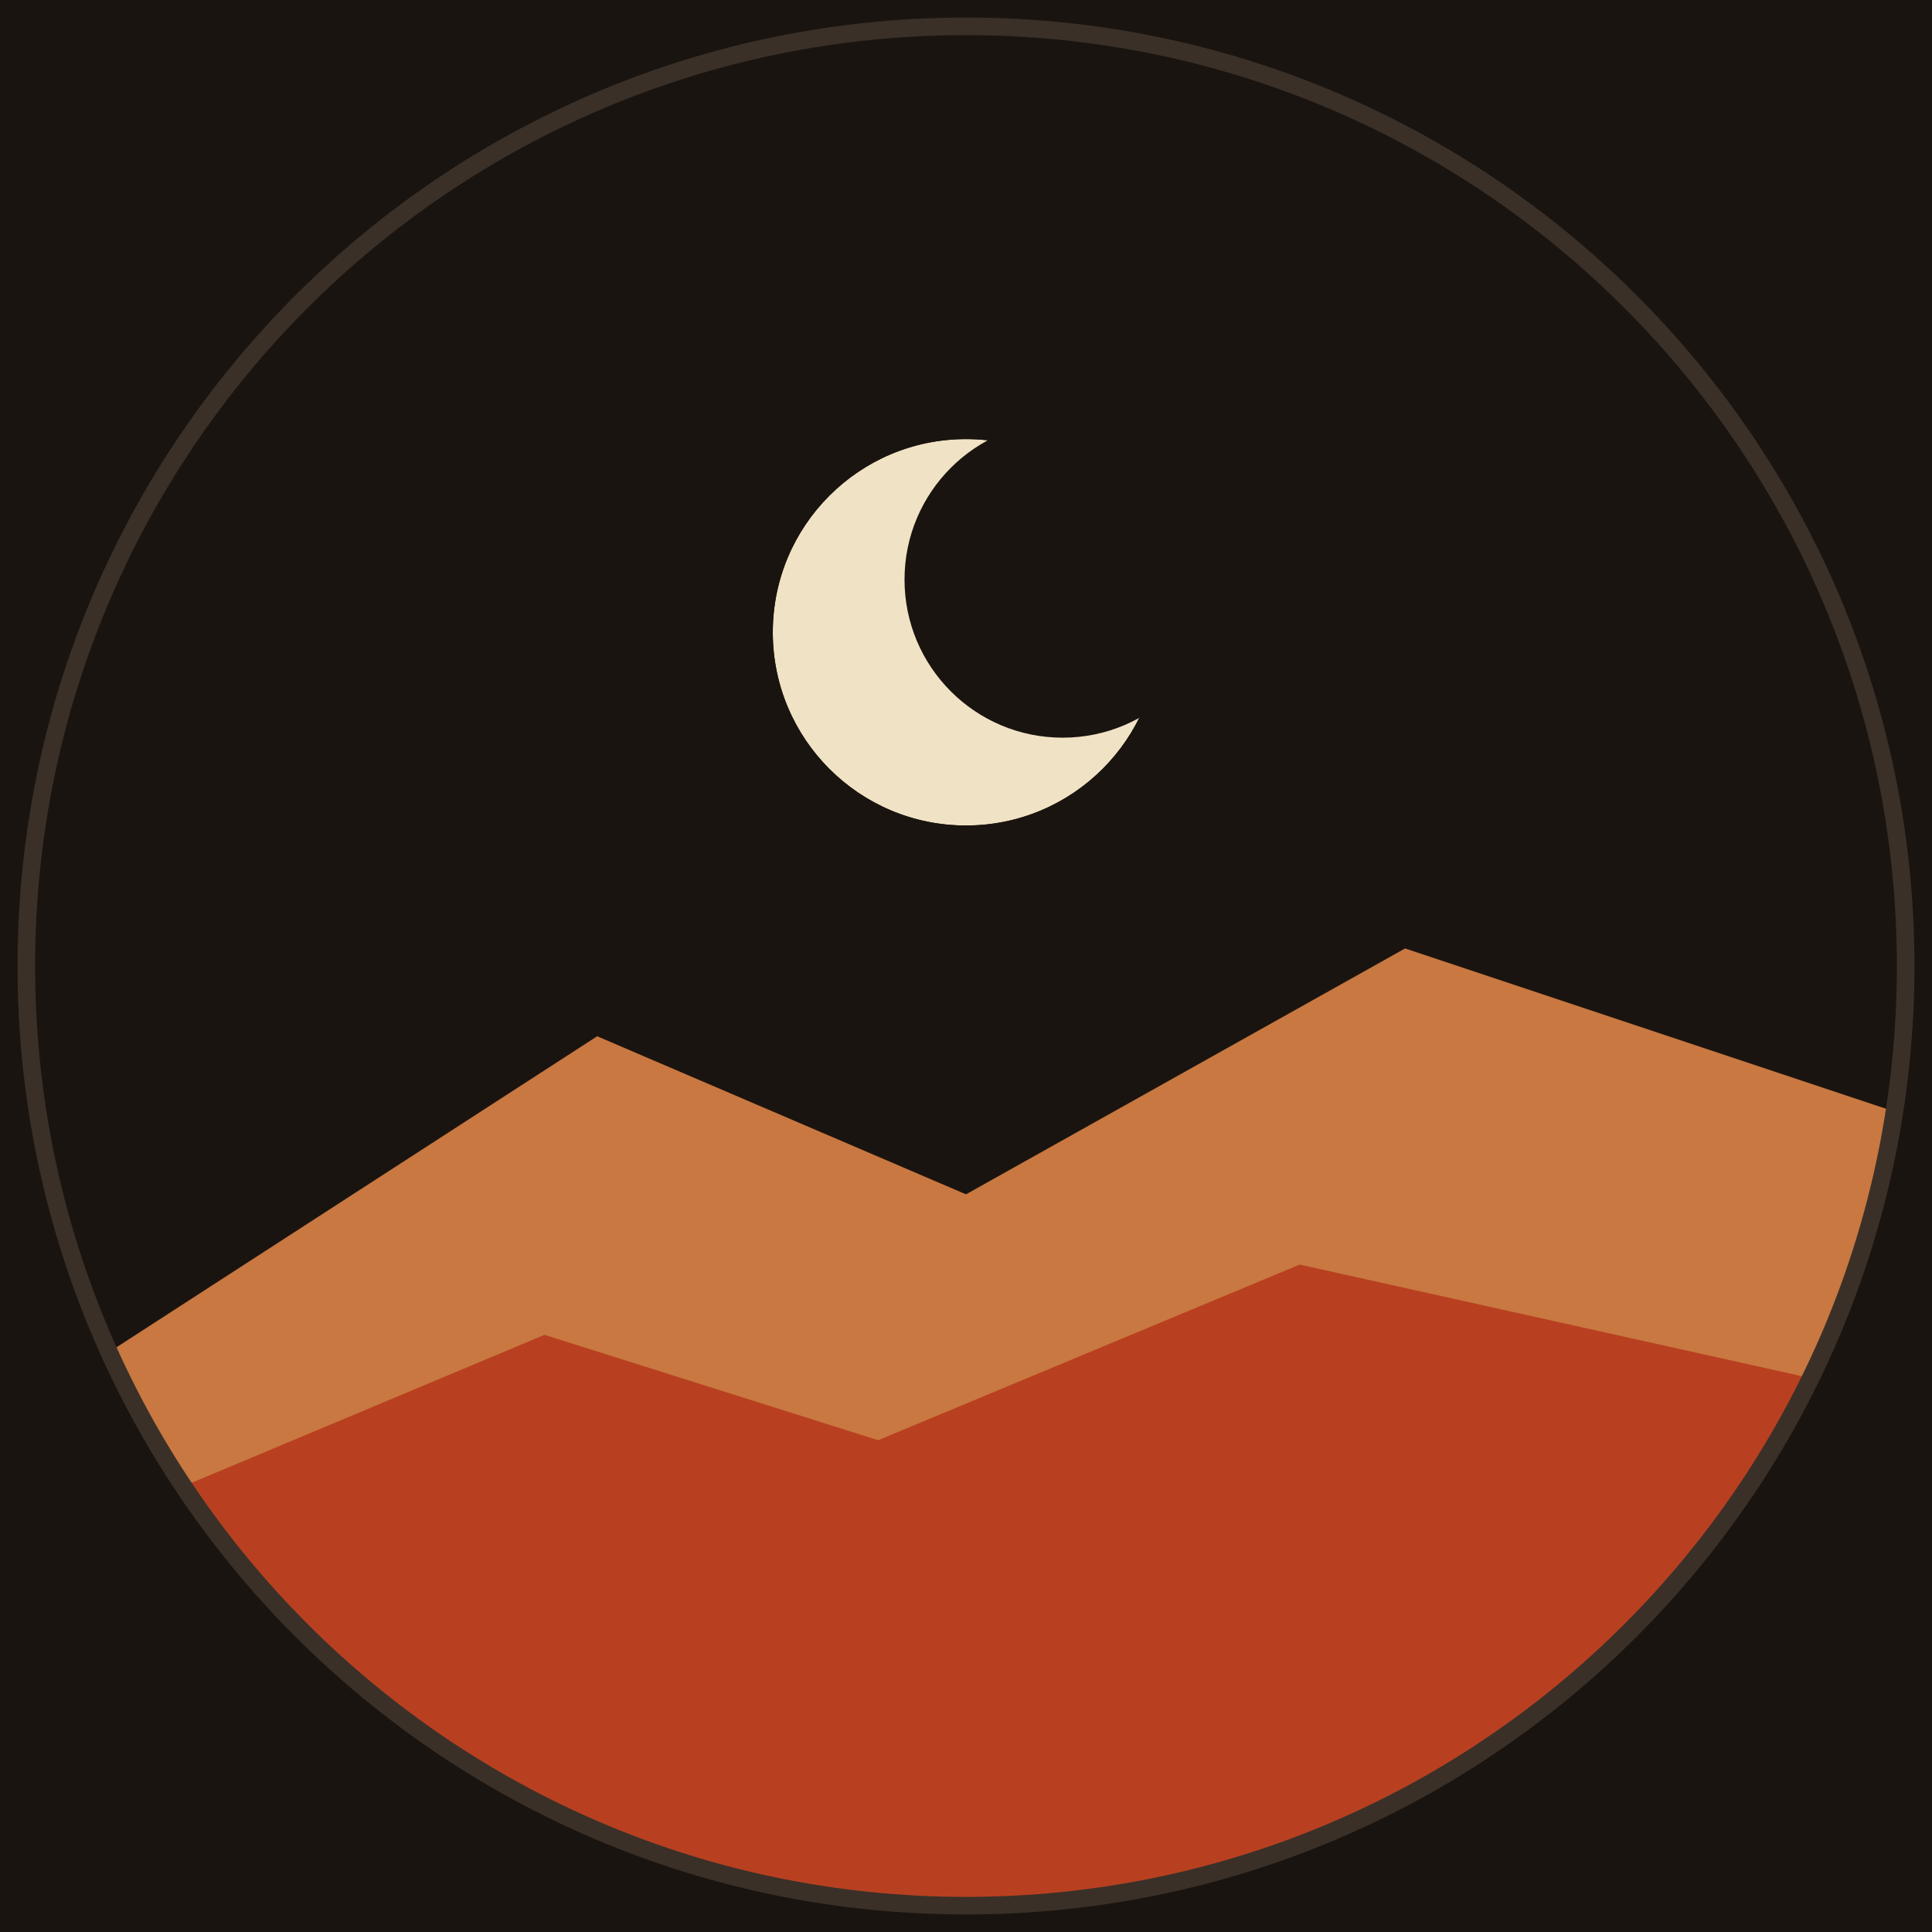
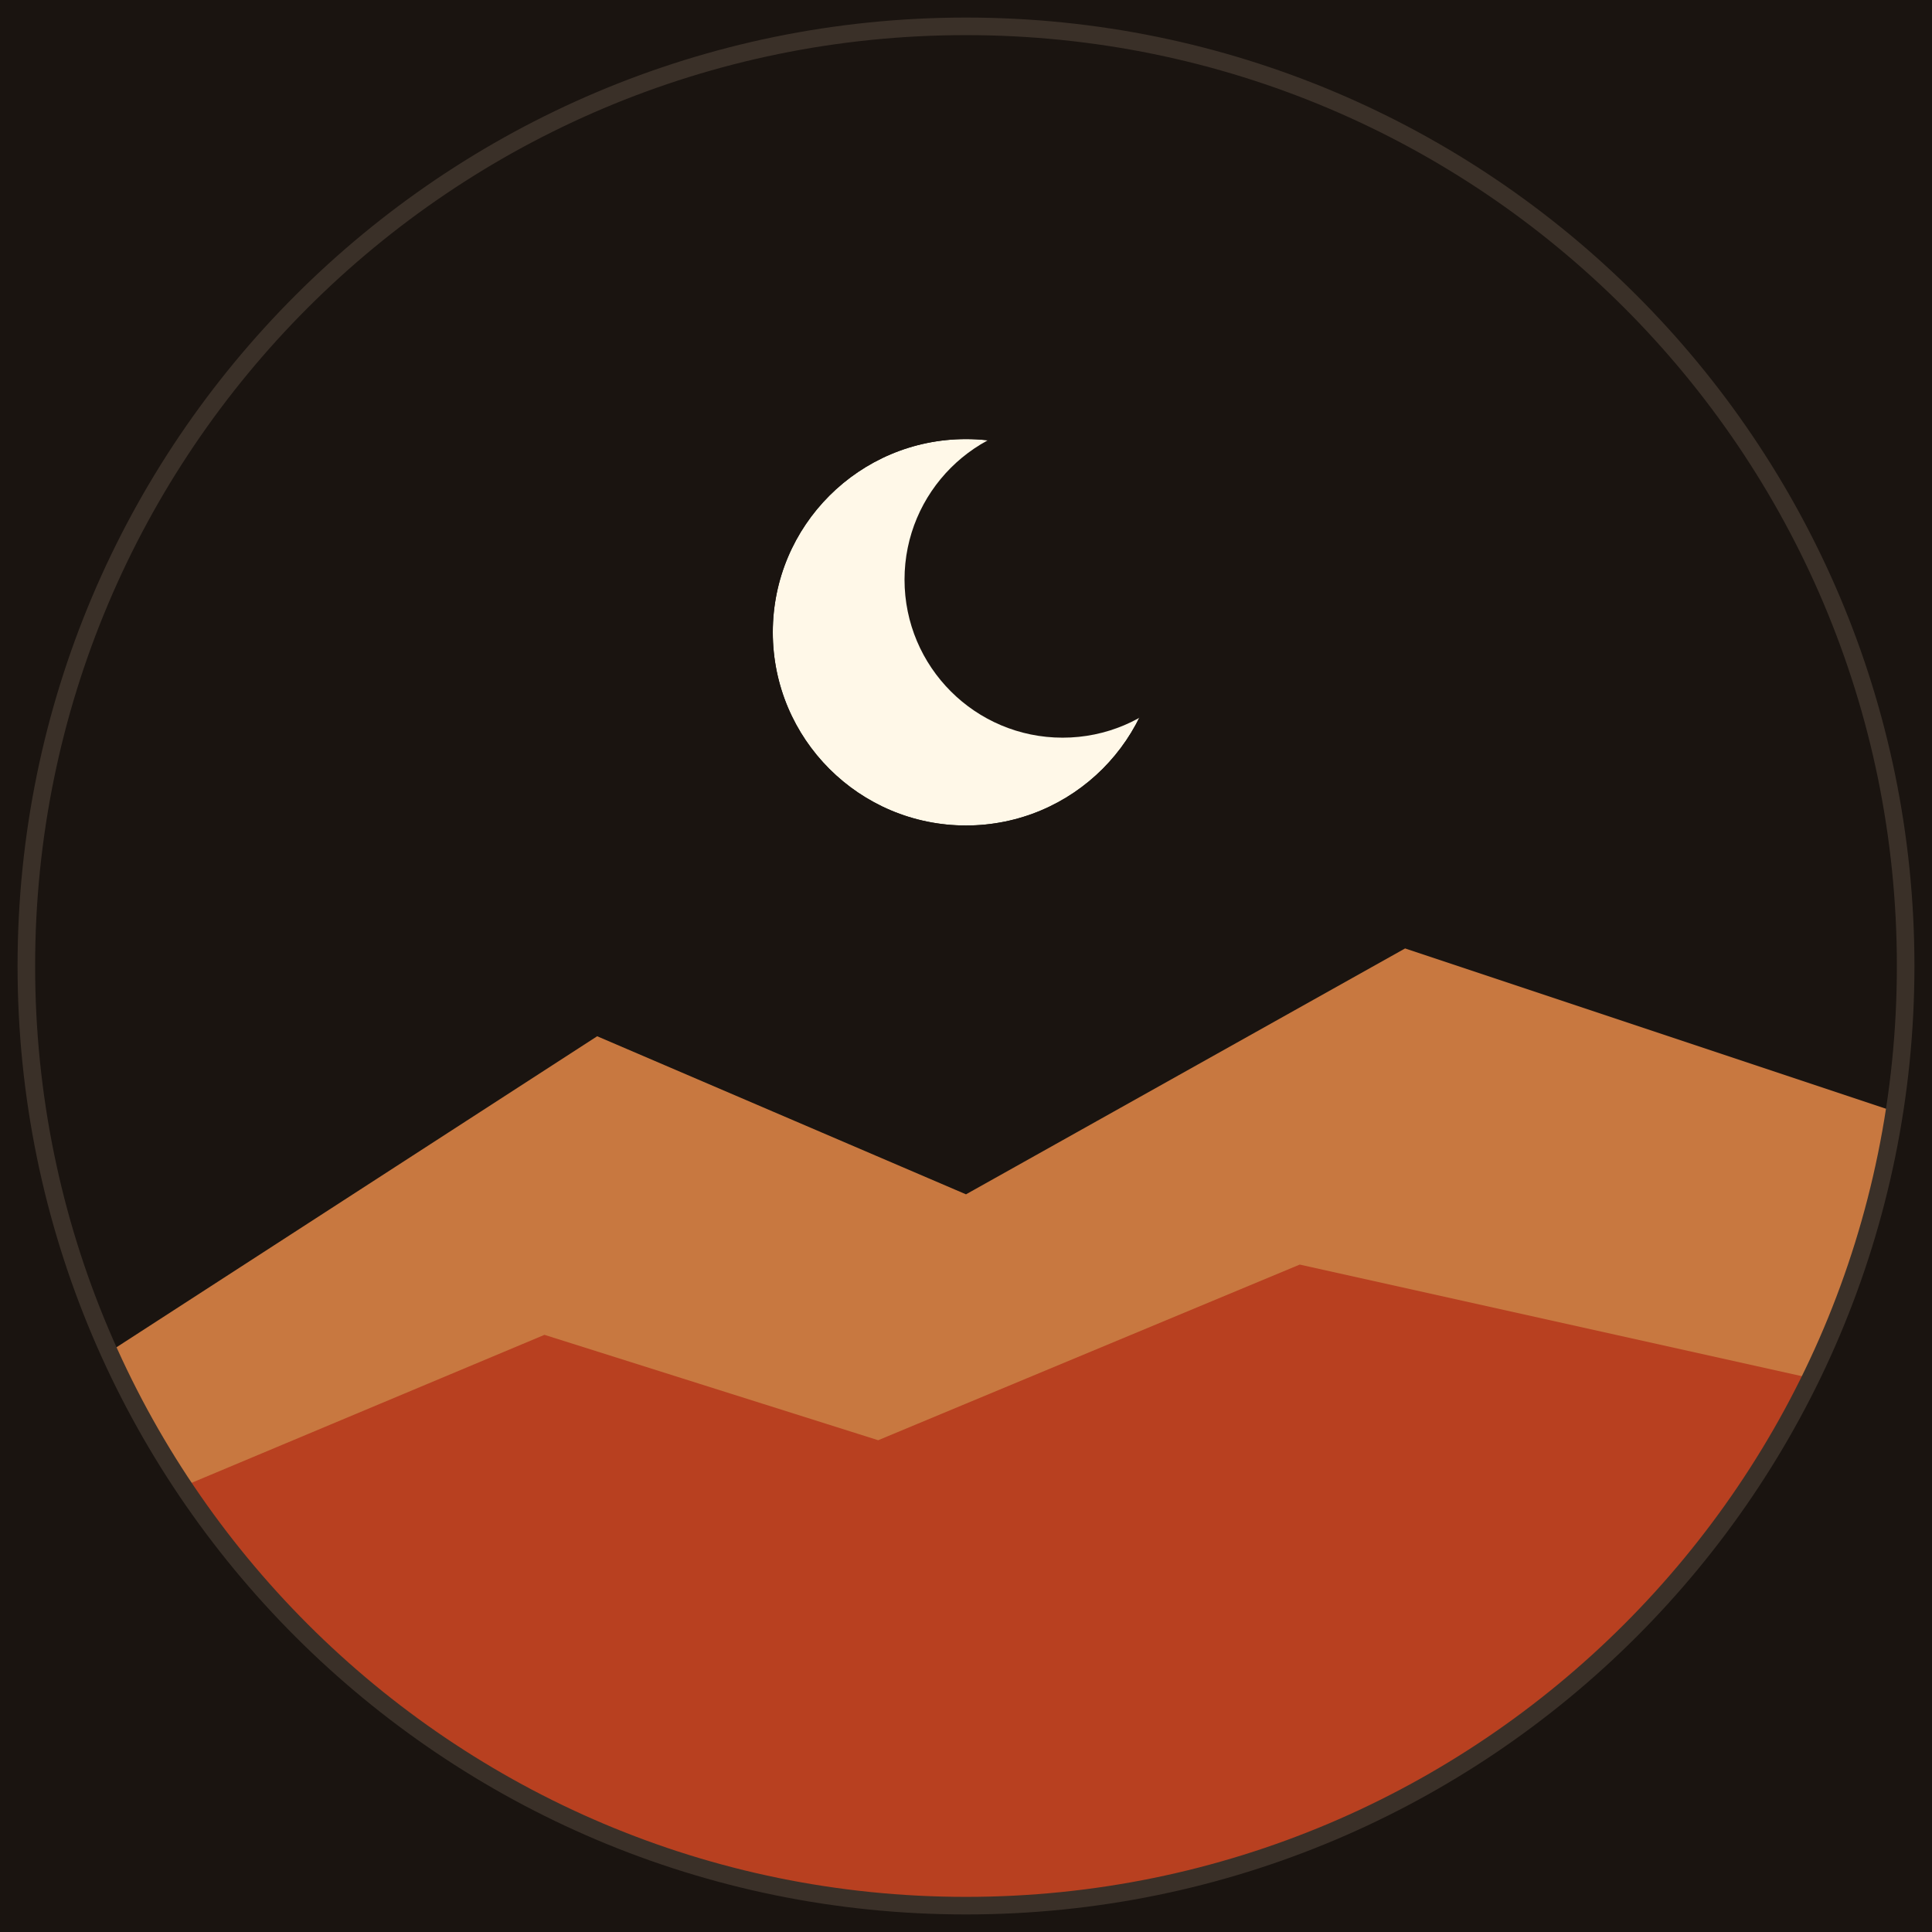
<svg xmlns="http://www.w3.org/2000/svg" width="400" height="400" viewBox="0 0 220 220">
  <defs>
    <clipPath id="c">
      <circle cx="110" cy="110" r="107" />
    </clipPath>
    <mask id="m">
      <circle cx="110" cy="72" r="22" fill="white" />
      <circle cx="121" cy="66" r="18" fill="black" />
    </mask>
  </defs>
  <rect width="220" height="220" fill="#1A1410" />
  <g clip-path="url(#c)">
    <circle cx="110" cy="110" r="107" fill="#1A1410" />
    <path d="M 0,162 L 68,118 L 110,136 L 160,108 L 220,128 L 220,220 L 0,220 Z" fill="#C87840" />
    <path d="M 0,178 L 62,152 L 100,164 L 148,144 L 220,160 L 220,220 L 0,220 Z" fill="#B84020" />
-     <circle cx="110" cy="72" r="22" fill="#F0E2C4" mask="url(#m)" />
+     <circle cx="110" cy="72" r="22" fill="#FFF8E8" mask="url(#m)" />
  </g>
  <circle cx="110" cy="110" r="107" fill="none" stroke="#3A3028" stroke-width="2" />
</svg>
